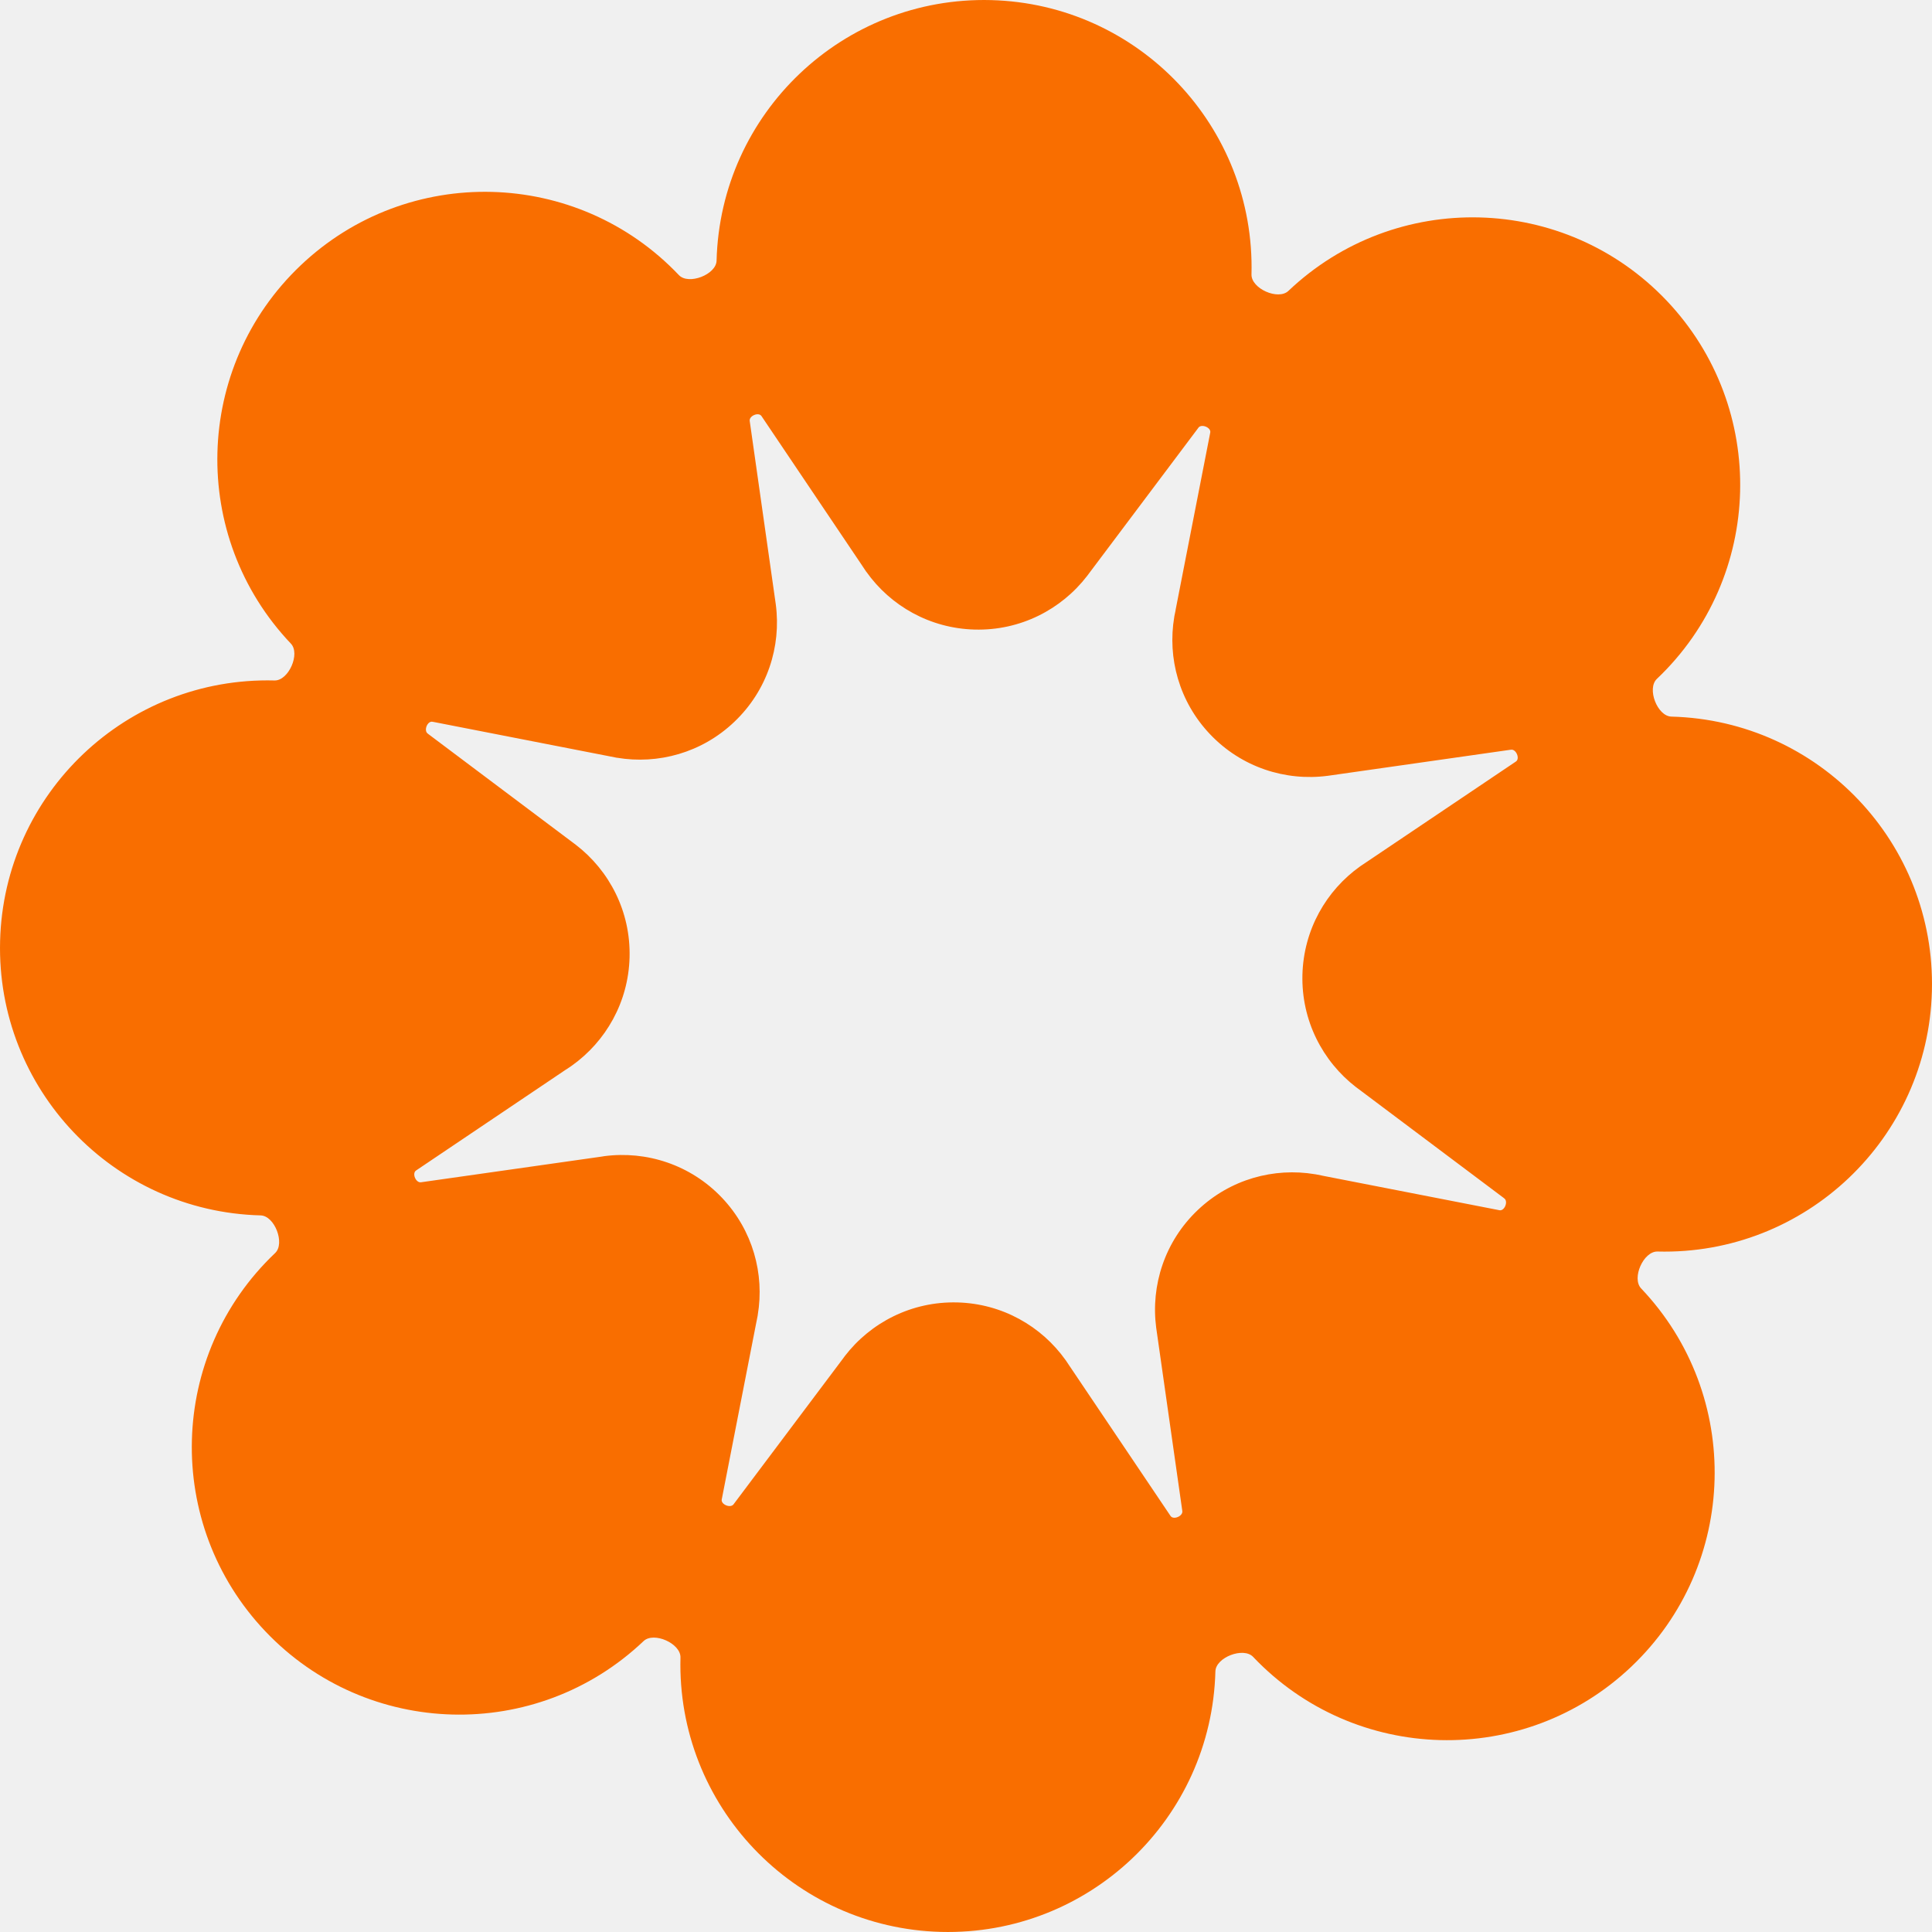
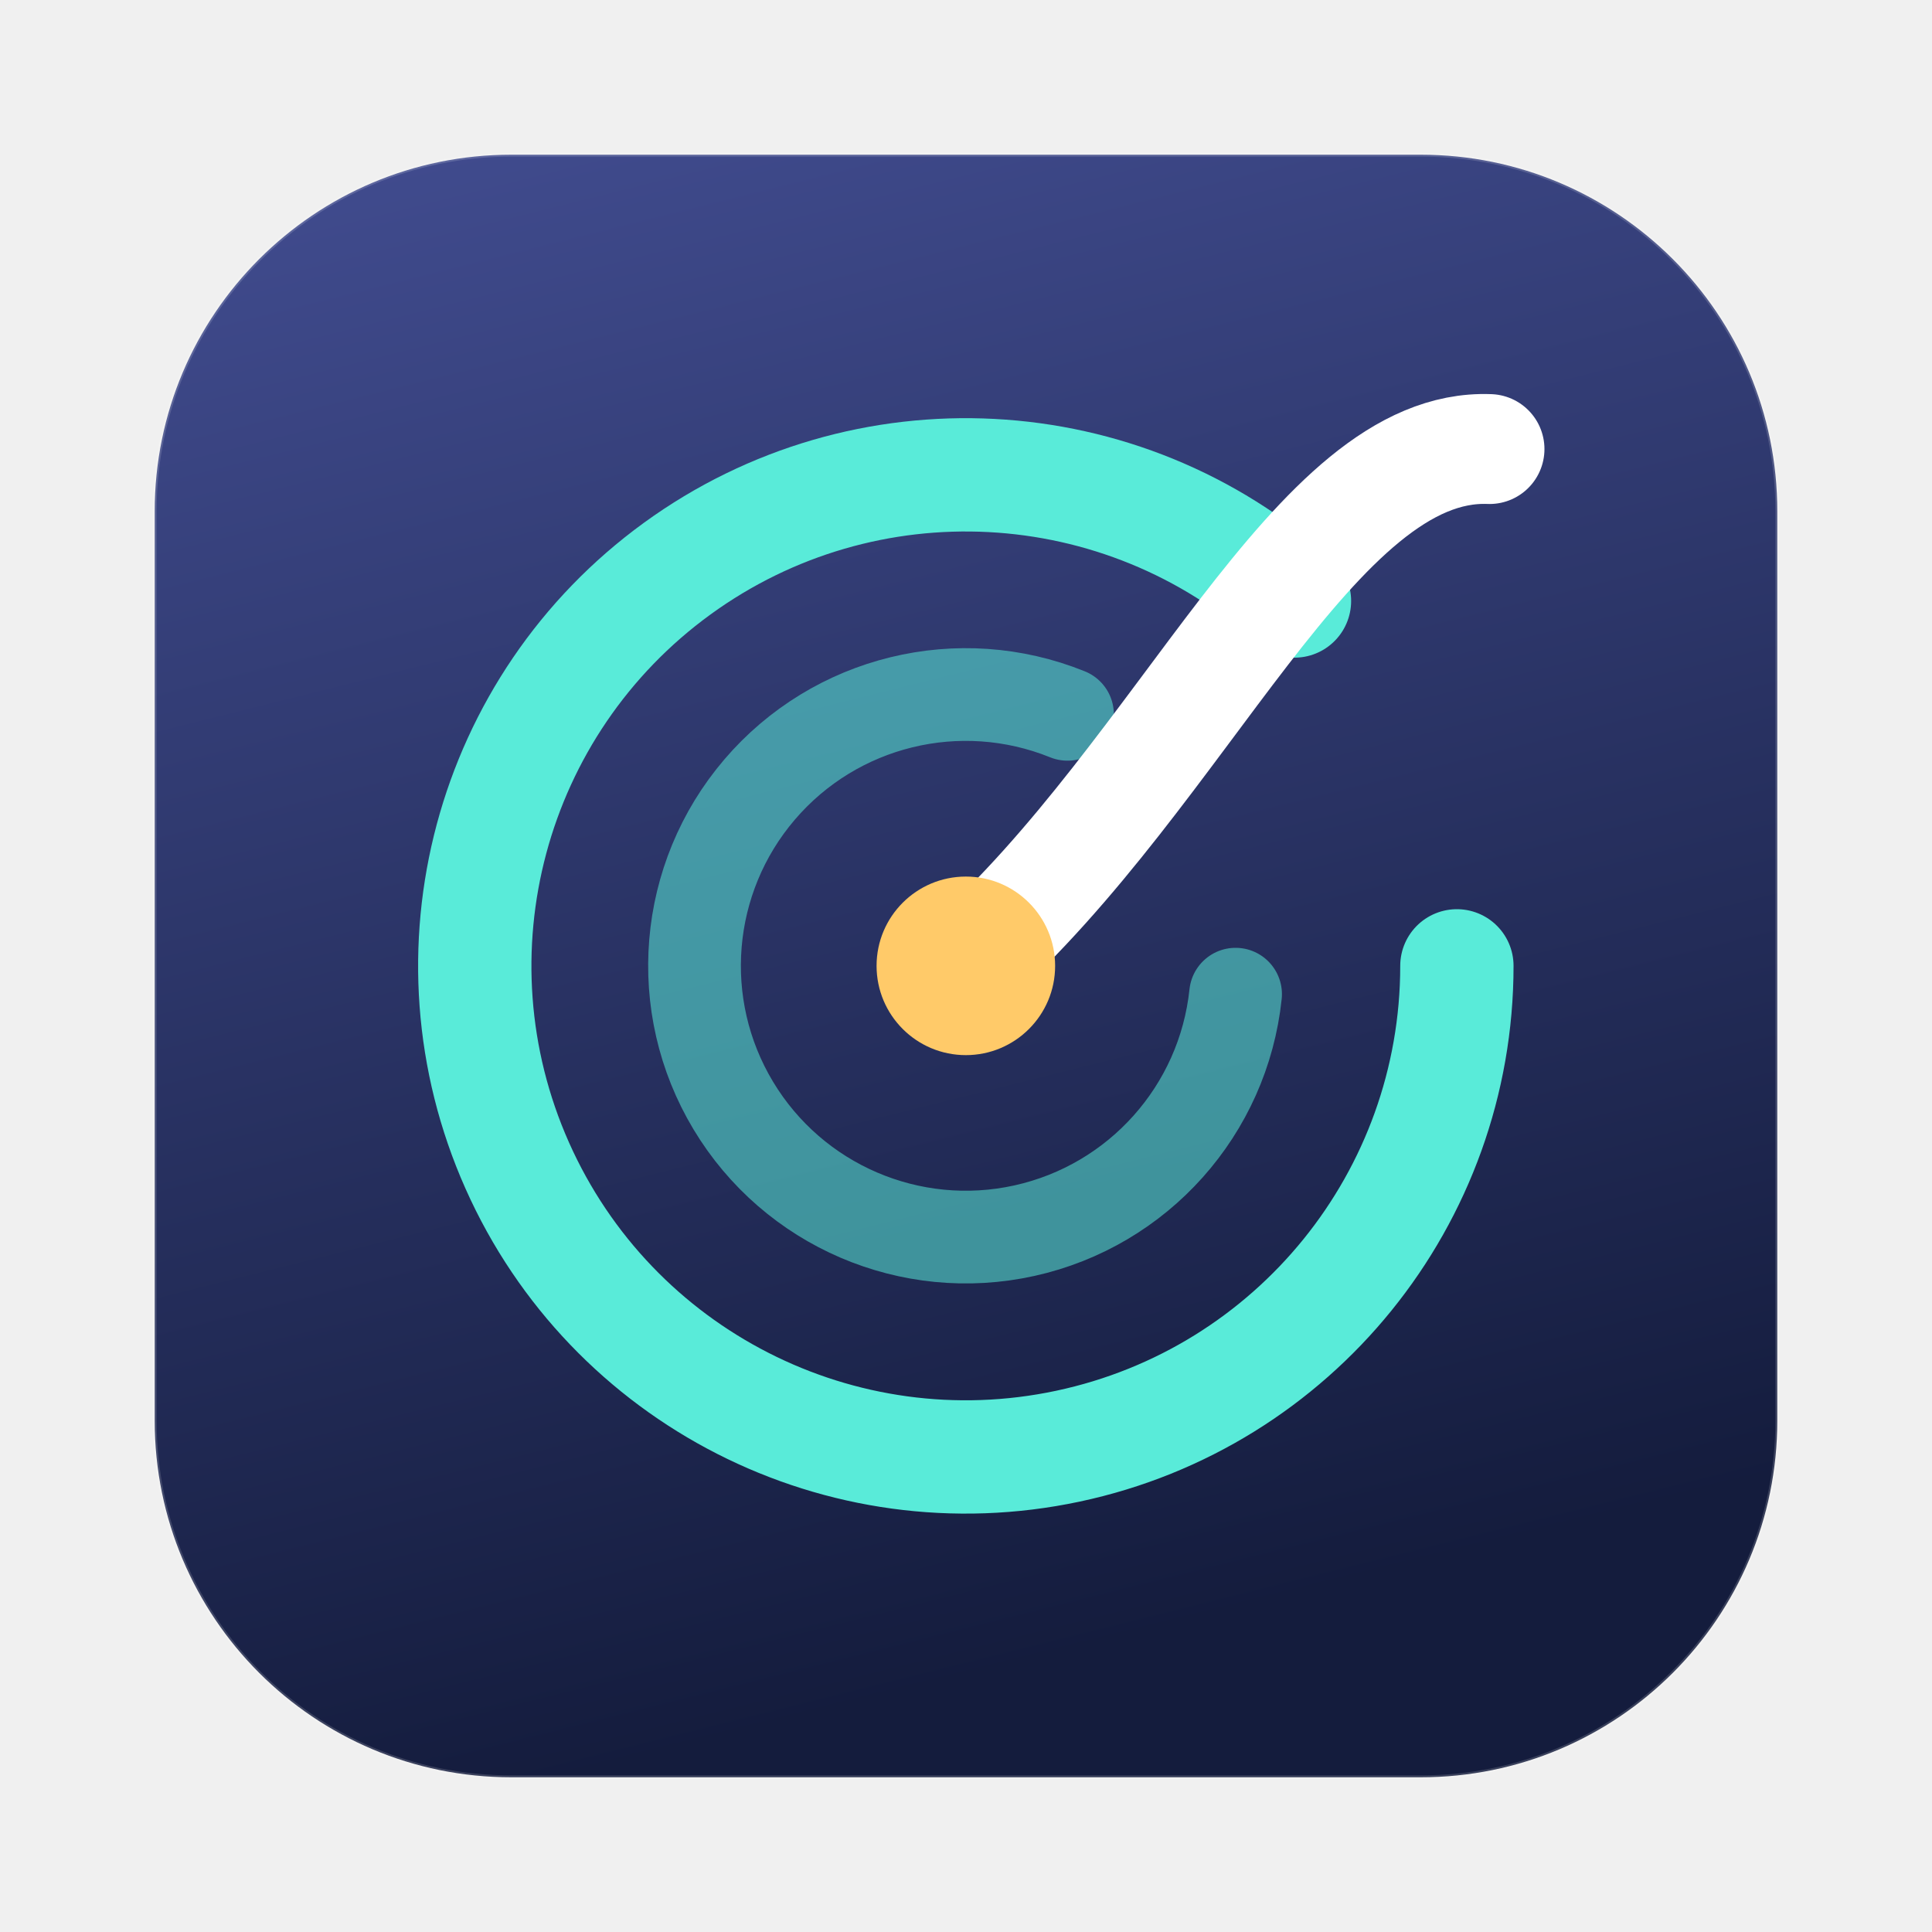
- <svg xmlns="http://www.w3.org/2000/svg" viewBox="0 0 60.688 60.688">
-   <path fill="#F96E00" d="M52.501 22.51C52.059 22.498 51.725 21.631 52.045 21.326C55.412 18.13 55.549 12.81 52.353 9.444C49.158 6.079 43.838 5.941 40.471 9.138C40.15 9.442 39.301 9.064 39.312 8.622C39.433 3.982 35.768 0.123 31.128 0.003C26.489 -0.116 22.63 3.547 22.509 8.188C22.498 8.627 21.628 8.96 21.326 8.642C18.129 5.276 12.81 5.14 9.445 8.335C6.079 11.531 5.94 16.851 9.137 20.217C9.441 20.536 9.063 21.387 8.622 21.375C3.981 21.256 0.123 24.92 0.003 29.559C-0.117 34.199 3.547 38.058 8.187 38.178C8.627 38.189 8.962 39.058 8.642 39.361C5.276 42.558 5.139 47.878 8.335 51.243C11.531 54.608 16.85 54.746 20.216 51.55C20.537 51.246 21.387 51.624 21.375 52.066C21.255 56.707 24.92 60.564 29.559 60.685C34.199 60.804 38.058 57.141 38.178 52.501C38.189 52.061 39.059 51.727 39.362 52.045C42.559 55.412 47.879 55.548 51.244 52.352C54.609 49.157 54.748 43.837 51.551 40.472C51.247 40.151 51.624 39.301 52.066 39.313C56.707 39.433 60.566 35.768 60.685 31.129C60.805 26.489 57.142 22.63 52.501 22.51ZM42.6 34.153L42.664 34.2L47.227 37.624L47.254 37.646C47.383 37.743 47.259 38.047 47.101 38.016L47.032 38.002L41.532 36.929L41.524 36.926L41.324 36.887C41.321 36.886 41.319 36.886 41.316 36.886C41.313 36.886 41.311 36.886 41.308 36.885C40.019 36.669 38.646 37.039 37.624 38.01C36.583 38.998 36.145 40.382 36.318 41.703L37.134 47.429L37.139 47.464C37.162 47.626 36.858 47.754 36.768 47.618L33.599 42.911L33.594 42.904L33.479 42.732L33.473 42.724C32.715 41.659 31.481 40.948 30.071 40.912C28.636 40.875 27.348 41.543 26.535 42.6L26.488 42.665L23.063 47.226L23.042 47.254C22.945 47.384 22.64 47.259 22.671 47.1L22.685 47.031L23.759 41.532L23.761 41.524L23.8 41.325C23.8 41.322 23.801 41.319 23.801 41.316C23.801 41.313 23.801 41.31 23.802 41.307C24.019 40.018 23.648 38.645 22.678 37.623C21.69 36.583 20.306 36.144 18.984 36.317L18.906 36.33L13.257 37.133L13.224 37.138C13.062 37.161 12.934 36.858 13.07 36.767L17.772 33.601C17.775 33.599 17.777 33.598 17.78 33.597C17.783 33.596 17.785 33.594 17.787 33.593L17.956 33.479L17.963 33.474C19.029 32.715 19.74 31.481 19.776 30.07C19.813 28.636 19.145 27.348 18.087 26.536L18.023 26.488L13.461 23.063L13.434 23.042C13.303 22.944 13.427 22.64 13.587 22.672L13.656 22.685L19.155 23.759L19.163 23.761L19.363 23.8C19.366 23.801 19.369 23.802 19.372 23.802C19.375 23.802 19.378 23.802 19.381 23.802C20.67 24.019 22.043 23.649 23.064 22.677C24.105 21.689 24.544 20.307 24.369 18.984L23.555 13.258L23.55 13.223C23.527 13.062 23.829 12.935 23.92 13.07L23.959 13.128L27.089 17.777L27.093 17.784L27.209 17.957L27.215 17.963C27.973 19.03 29.207 19.739 30.617 19.776C32.052 19.814 33.34 19.145 34.152 18.087L34.2 18.023L37.625 13.462L37.645 13.434C37.742 13.304 38.048 13.429 38.016 13.588L38.003 13.656L36.929 19.152C36.929 19.155 36.928 19.157 36.928 19.16C36.928 19.163 36.928 19.165 36.928 19.168L36.888 19.362C36.887 19.366 36.887 19.369 36.887 19.372C36.887 19.375 36.886 19.378 36.886 19.38C36.668 20.669 37.039 22.042 38.01 23.064C38.999 24.105 40.381 24.543 41.703 24.37L41.783 24.359L47.43 23.554L47.464 23.55C47.625 23.526 47.753 23.83 47.618 23.921L42.911 27.089L42.905 27.093L42.732 27.209L42.725 27.214C41.658 27.973 40.949 29.207 40.912 30.617C40.875 32.052 41.544 33.34 42.6 34.153Z" />
+ <svg xmlns="http://www.w3.org/2000/svg" viewBox="0 0 1024 1024" role="img" aria-label="Target Flow">
+   <defs>
+     <linearGradient id="tile" x1="0" y1="0" x2=".25" y2="1">
+       <stop stop-color="#424d91" />
+       <stop offset="1" stop-color="#141c3d" />
+     </linearGradient>
+   </defs>
+   <rect x="82" y="82" width="860" height="860" rx="189" fill="url(#tile)" stroke="#ffffff" stroke-opacity=".16" stroke-width="2" />
+   <g transform="translate(46 46) scale(.91)" fill="none" stroke-linecap="round">
+     <path d="M703.4 299.5 A286 286 0 1 0 798 512" stroke="#59ebd9" stroke-width="66" />
+     <path d="M571.2 365.5 A158 158 0 1 0 669.1 528.5" stroke="#59ebd9" stroke-opacity=".55" stroke-width="54" />
+     <path d="M817 211 C715 207 640 398 512 512" stroke="#fff" stroke-width="64" />
+     <circle cx="512" cy="512" r="52" fill="#ffca69" />
+   </g>
</svg>
